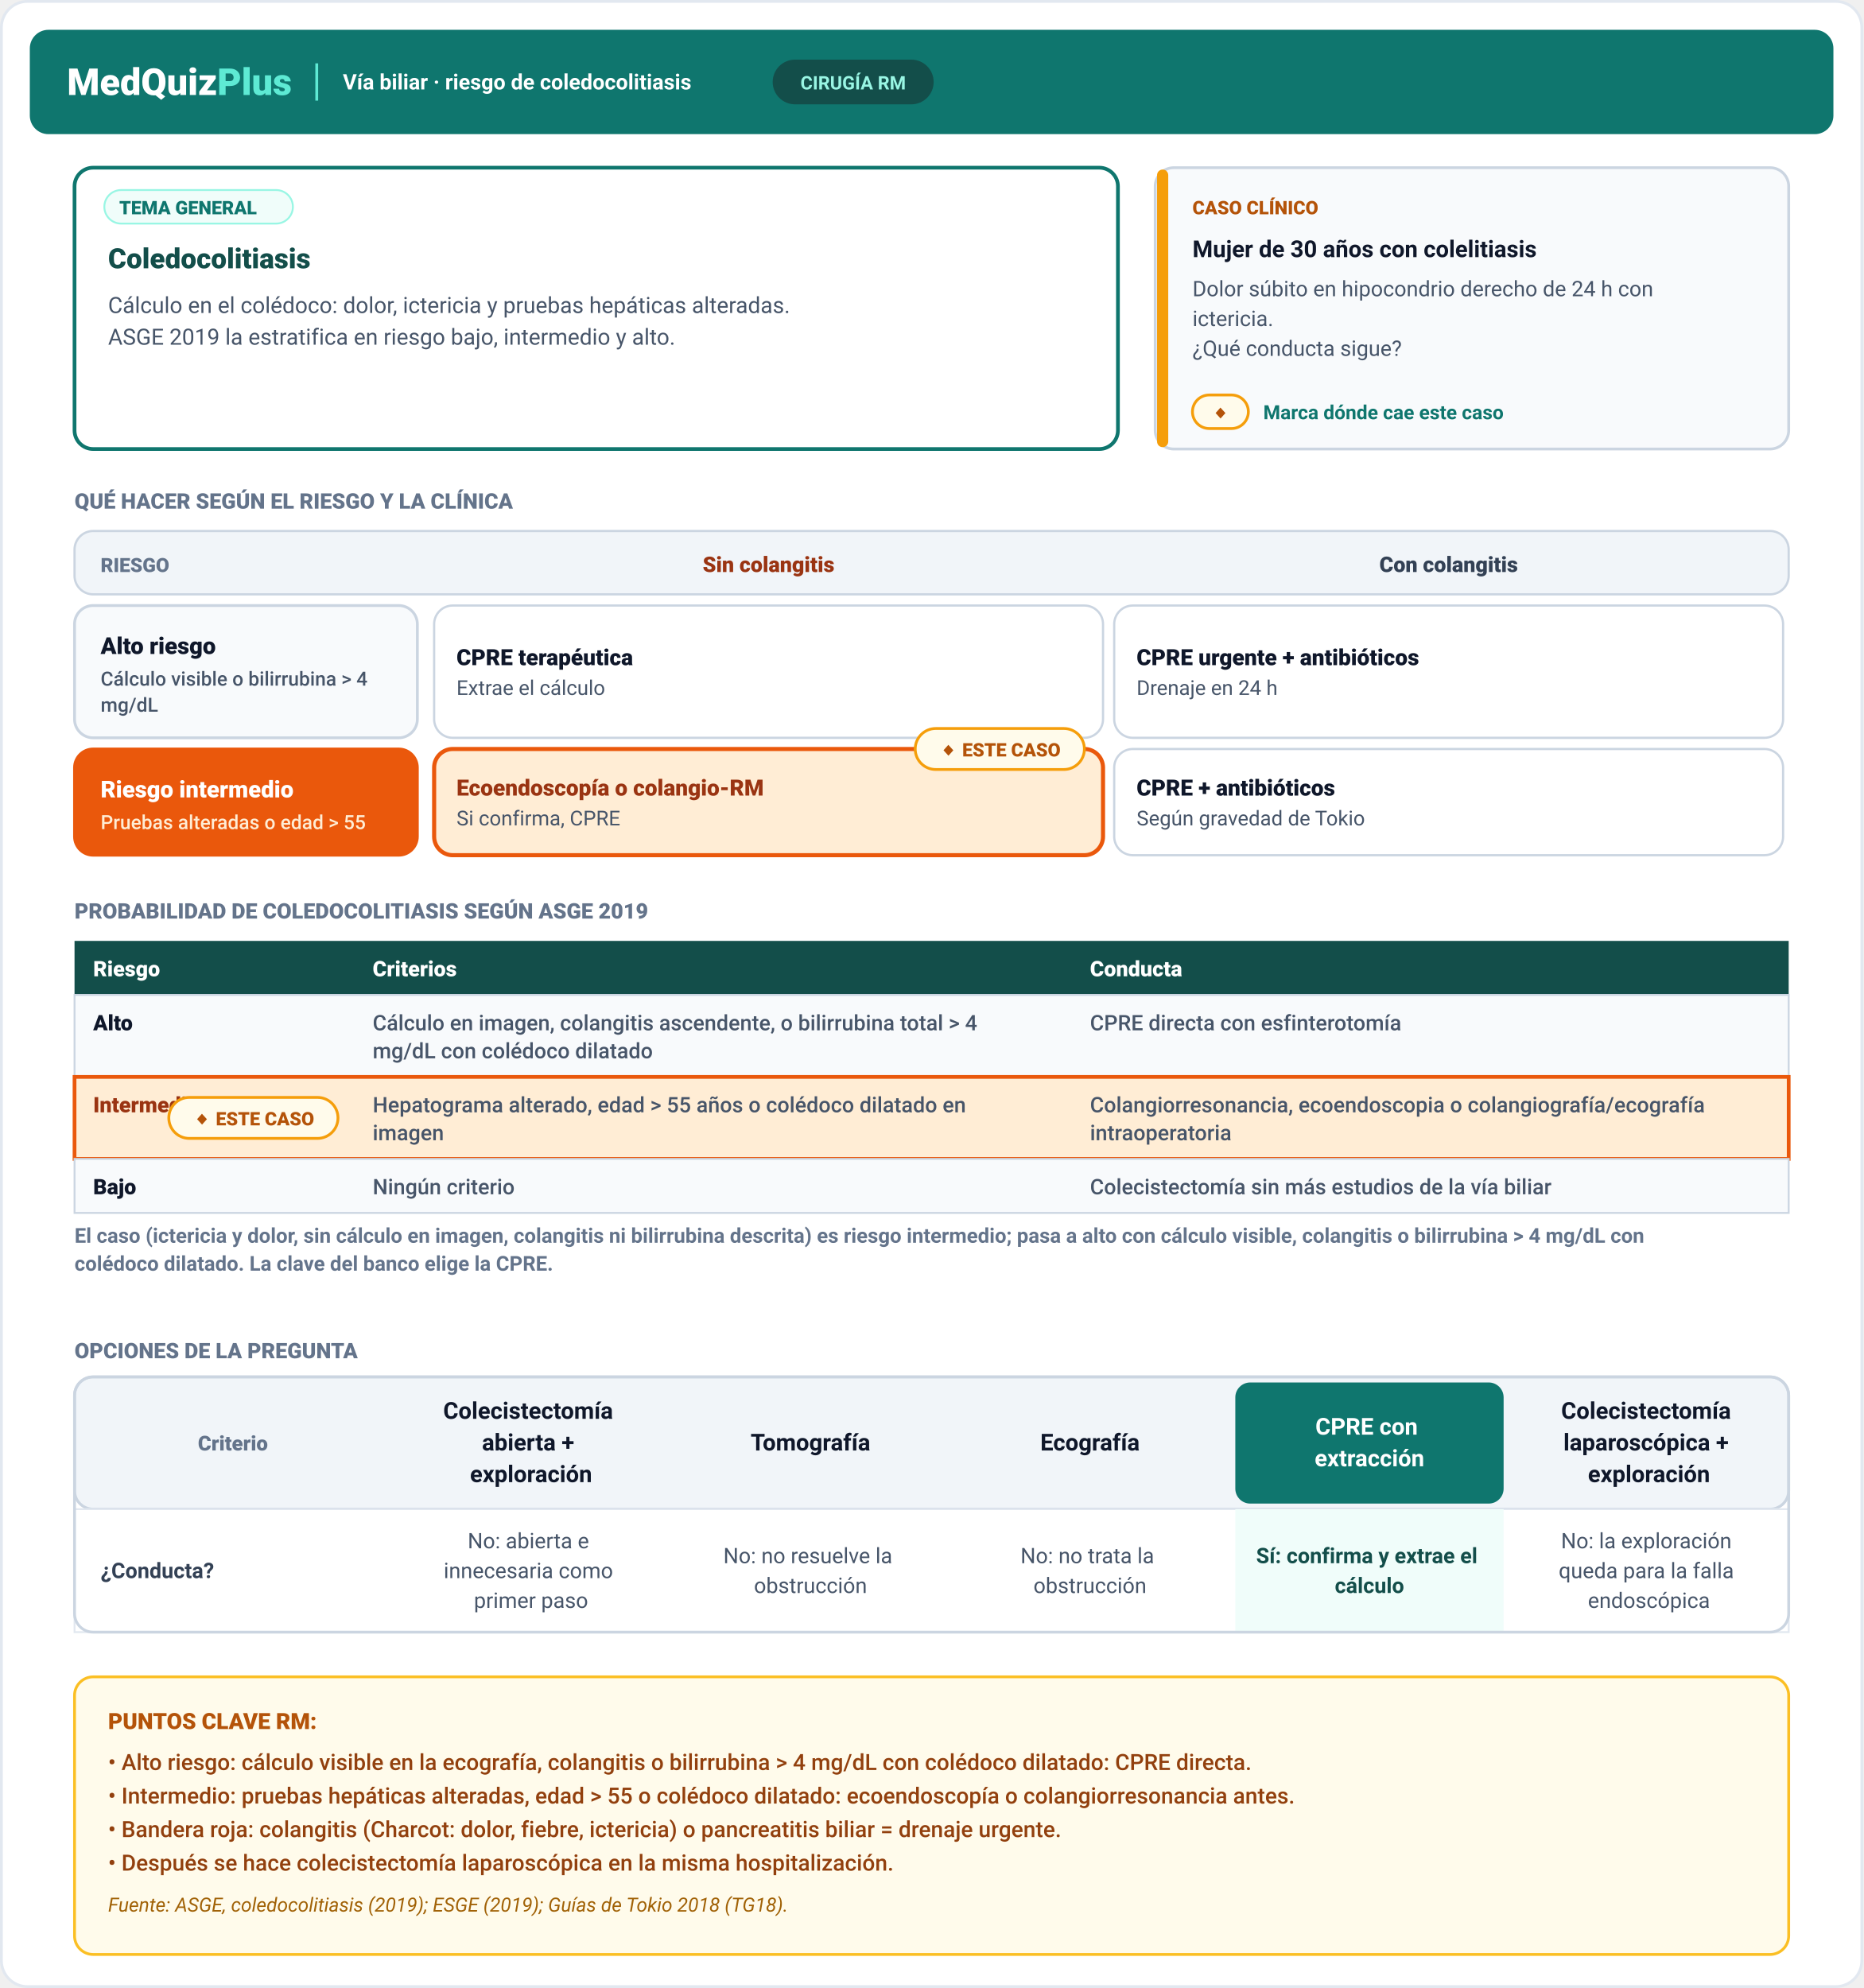
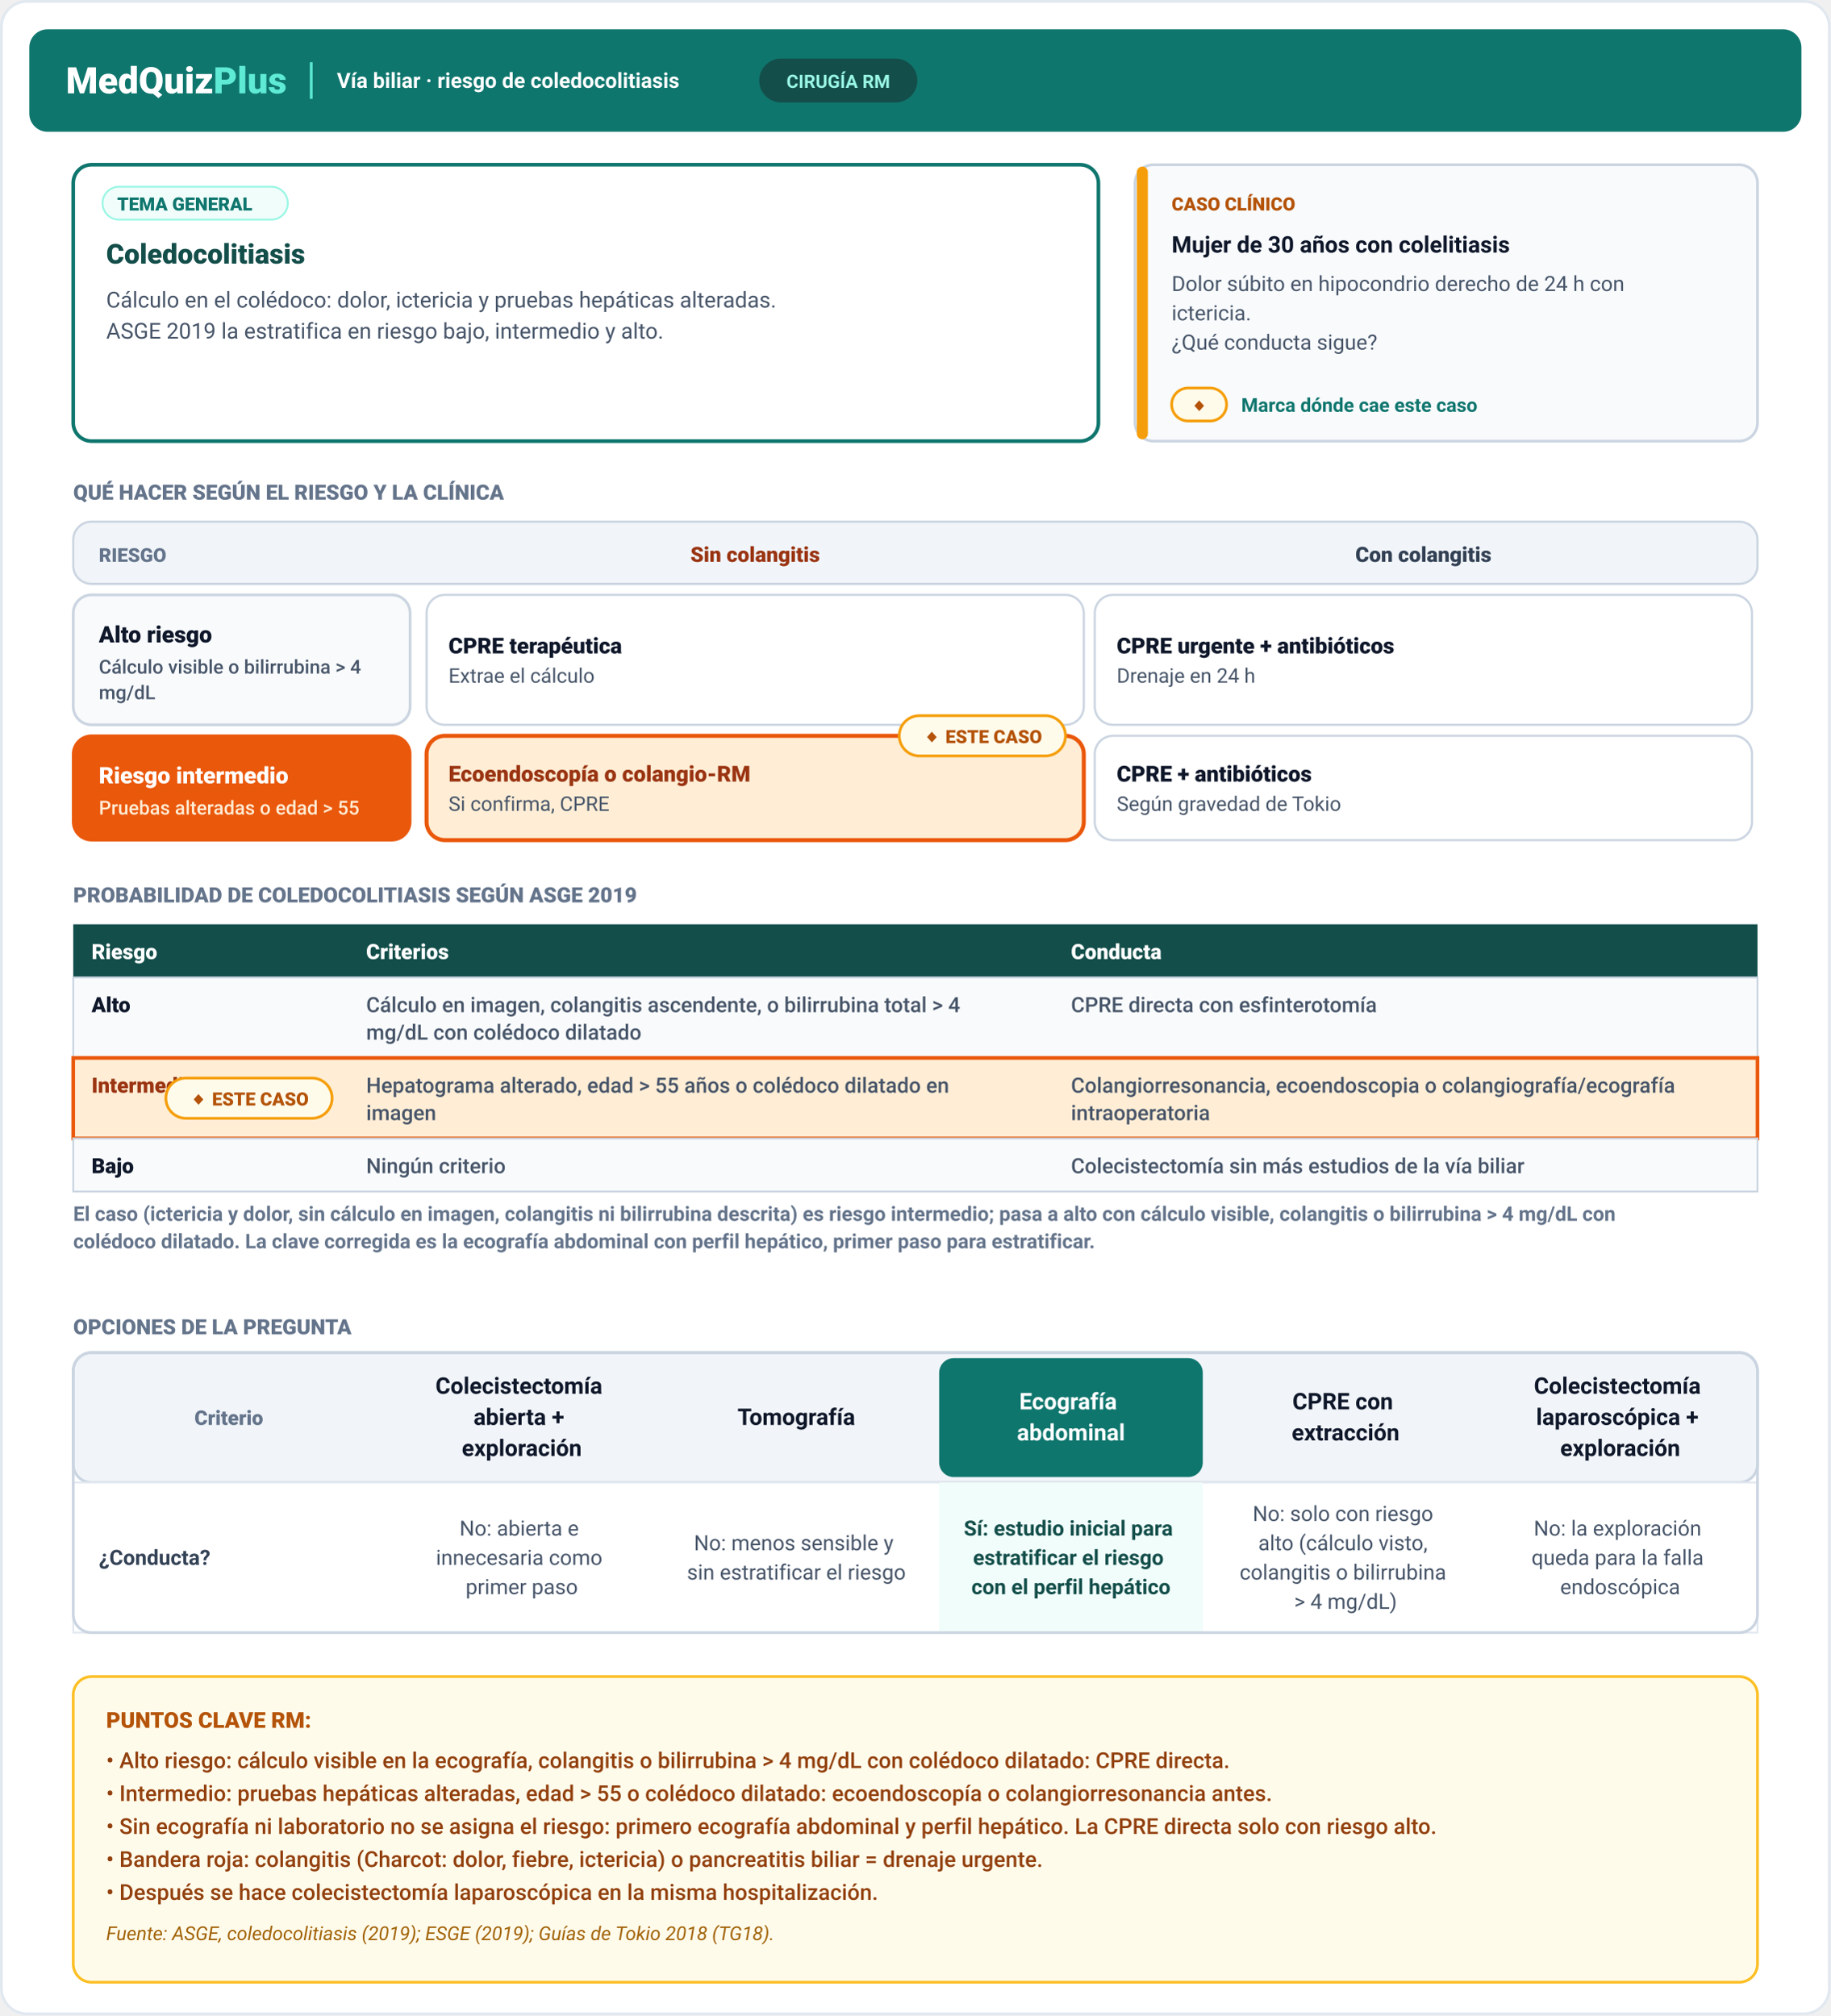
- <svg xmlns="http://www.w3.org/2000/svg" width="1000" height="1067" viewBox="0 0 1000 1067" font-family="Segoe UI, Roboto, Helvetica, Arial, sans-serif" role="img" aria-label="Colelitiasis con ictericia y dolor: sospecha de coledocolitiasis, CPRE terapéutica">
-   <rect x="0.75" y="0.75" width="998.5" height="1065.5" rx="14" fill="#ffffff" stroke="#e2e8f0" stroke-width="1.5" />
+ <svg xmlns="http://www.w3.org/2000/svg" width="1000" height="1101" viewBox="0 0 1000 1101" font-family="Segoe UI, Roboto, Helvetica, Arial, sans-serif" role="img" aria-label="Colelitiasis con ictericia y dolor sin datos de imagen: se estratifica primero con ecografía y perfil hepático">
+   <rect x="0.75" y="0.75" width="998.5" height="1099.5" rx="14" fill="#ffffff" stroke="#e2e8f0" stroke-width="1.5" />
  <rect x="16.0" y="16.0" width="968.0" height="56.0" rx="10" fill="#0f766e" stroke="none" stroke-width="1.5" />
  <text x="36" y="51.0" font-size="20" font-weight="800" fill="#ffffff">MedQuiz<tspan fill="#5eead4">Plus</tspan>
  </text>
  <line x1="170.0" y1="34.0" x2="170.0" y2="54.0" stroke="#5eead4" stroke-width="1.5" />
  <text x="184.0" y="48.0" font-size="11.5" font-weight="700" font-style="normal" fill="#ffffff" text-anchor="start" data-max="542">
    <tspan x="184.0" dy="0">Vía biliar · riesgo de coledocolitiasis</tspan>
  </text>
  <rect x="414.7" y="32.0" width="86.4" height="24.0" rx="12" fill="#134e4a" stroke="none" stroke-width="1.5" />
  <text x="457.9" y="48.0" font-size="10" font-weight="700" font-style="normal" fill="#99f6e4" text-anchor="middle" data-max="70">
    <tspan x="457.9" dy="0">CIRUGÍA RM</tspan>
  </text>
  <rect x="40.0" y="90.0" width="560.0" height="151.0" rx="10" fill="#ffffff" stroke="#0f766e" stroke-width="2" />
  <rect x="56.0" y="102.0" width="101.2" height="18.0" rx="9" fill="#f0fdfa" stroke="#99f6e4" stroke-width="1" />
  <text x="64.0" y="115.0" font-size="10" font-weight="800" font-style="normal" fill="#0f766e" text-anchor="start" data-max="0">
    <tspan x="64.0" dy="0">TEMA GENERAL</tspan>
  </text>
  <text x="58.0" y="144.0" font-size="15" font-weight="800" font-style="normal" fill="#134e4a" text-anchor="start" data-max="524">
    <tspan x="58.0" dy="0">Coledocolitiasis</tspan>
  </text>
  <text x="58.0" y="168.0" font-size="12" font-weight="400" font-style="normal" fill="#475569" text-anchor="start" data-max="524">
    <tspan x="58.0" dy="0">Cálculo en el colédoco: dolor, ictericia y pruebas hepáticas alteradas.</tspan>
    <tspan x="58.0" dy="17">ASGE 2019 la estratifica en riesgo bajo, intermedio y alto.</tspan>
  </text>
  <rect x="620.0" y="90.0" width="340.0" height="151.0" rx="10" fill="#f8fafc" stroke="#cbd5e1" stroke-width="1.5" />
  <rect x="621.0" y="91.0" width="6.0" height="149.0" rx="3" fill="#f59e0b" stroke="none" stroke-width="1.5" />
  <text x="640.0" y="115.0" font-size="10" font-weight="800" font-style="normal" fill="#b45309" text-anchor="start" data-max="0">
    <tspan x="640.0" dy="0">CASO CLÍNICO</tspan>
  </text>
  <text x="640.0" y="138.0" font-size="12.5" font-weight="700" font-style="normal" fill="#0f172a" text-anchor="start" data-max="304">
    <tspan x="640.0" dy="0">Mujer de 30 años con colelitiasis</tspan>
  </text>
  <text x="640.0" y="159.0" font-size="11.5" font-weight="400" font-style="normal" fill="#475569" text-anchor="start" data-max="304">
    <tspan x="640.0" dy="0">Dolor súbito en hipocondrio derecho de 24 h con</tspan>
    <tspan x="640.0" dy="16">ictericia.</tspan>
    <tspan x="640.0" dy="16">¿Qué conducta sigue?</tspan>
  </text>
  <rect x="640.0" y="212.0" width="30.0" height="18.0" rx="9" fill="#fffbeb" stroke="#f59e0b" stroke-width="1.5" />
  <text x="655.0" y="225.0" font-size="10" font-weight="800" font-style="normal" fill="#b45309" text-anchor="middle" data-max="0">
    <tspan x="655.0" dy="0">◆</tspan>
  </text>
  <text x="678.0" y="225.0" font-size="10.5" font-weight="700" font-style="normal" fill="#0f766e" text-anchor="start" data-max="260">
    <tspan x="678.0" dy="0">Marca dónde cae este caso</tspan>
  </text>
  <text x="40.0" y="273.0" font-size="11.5" font-weight="800" font-style="normal" fill="#64748b" text-anchor="start" data-max="900">
    <tspan x="40.0" dy="0">QUÉ HACER SEGÚN EL RIESGO Y LA CLÍNICA</tspan>
  </text>
  <rect x="40.0" y="285.0" width="920.0" height="34.0" rx="10" fill="#f1f5f9" stroke="#cbd5e1" stroke-width="1.2" />
  <text x="54.0" y="307.0" font-size="10.5" font-weight="800" font-style="normal" fill="#64748b" text-anchor="start" data-max="170">
    <tspan x="54.0" dy="0">RIESGO</tspan>
  </text>
  <text x="412.5" y="307.0" font-size="11.5" font-weight="800" font-style="normal" fill="#9a3412" text-anchor="middle" data-max="345">
    <tspan x="412.5" dy="0">Sin colangitis</tspan>
  </text>
  <text x="777.5" y="307.0" font-size="11.5" font-weight="800" font-style="normal" fill="#334155" text-anchor="middle" data-max="345">
    <tspan x="777.5" dy="0">Con colangitis</tspan>
  </text>
  <rect x="40.0" y="325.0" width="184.0" height="71.0" rx="10" fill="#f8fafc" stroke="#cbd5e1" stroke-width="1.5" />
  <text x="54.0" y="351.0" font-size="12.5" font-weight="800" font-style="normal" fill="#0f172a" text-anchor="start" data-max="162">
    <tspan x="54.0" dy="0">Alto riesgo</tspan>
  </text>
  <text x="54.0" y="368.0" font-size="10.5" font-weight="500" font-style="normal" fill="#475569" text-anchor="start" data-max="162">
    <tspan x="54.0" dy="0">Cálculo visible o bilirrubina &gt; 4</tspan>
    <tspan x="54.0" dy="14">mg/dL</tspan>
  </text>
  <rect x="233.0" y="325.0" width="359.0" height="71.0" rx="10" fill="#ffffff" stroke="#cbd5e1" stroke-width="1.2" />
  <text x="245.0" y="357.0" font-size="12" font-weight="800" font-style="normal" fill="#0f172a" text-anchor="start" data-max="341">
    <tspan x="245.0" dy="0">CPRE terapéutica</tspan>
  </text>
  <text x="245.0" y="373.0" font-size="11" font-weight="400" font-style="normal" fill="#475569" text-anchor="start" data-max="341">
    <tspan x="245.0" dy="0">Extrae el cálculo</tspan>
  </text>
  <rect x="598.0" y="325.0" width="359.0" height="71.0" rx="10" fill="#ffffff" stroke="#cbd5e1" stroke-width="1.2" />
  <text x="610.0" y="357.0" font-size="12" font-weight="800" font-style="normal" fill="#0f172a" text-anchor="start" data-max="341">
    <tspan x="610.0" dy="0">CPRE urgente + antibióticos</tspan>
  </text>
  <text x="610.0" y="373.0" font-size="11" font-weight="400" font-style="normal" fill="#475569" text-anchor="start" data-max="341">
    <tspan x="610.0" dy="0">Drenaje en 24 h</tspan>
  </text>
  <rect x="40.0" y="402.0" width="184.0" height="57.0" rx="10" fill="#ea580c" stroke="#ea580c" stroke-width="1.5" />
  <text x="54.0" y="428.0" font-size="12.5" font-weight="800" font-style="normal" fill="#ffffff" text-anchor="start" data-max="162">
    <tspan x="54.0" dy="0">Riesgo intermedio</tspan>
  </text>
  <text x="54.0" y="445.0" font-size="10.5" font-weight="500" font-style="normal" fill="#ffedd5" text-anchor="start" data-max="162">
    <tspan x="54.0" dy="0">Pruebas alteradas o edad &gt; 55</tspan>
  </text>
  <rect x="233.0" y="402.0" width="359.0" height="57.0" rx="10" fill="#ffedd5" stroke="#ea580c" stroke-width="2.2" />
  <text x="245.0" y="427.0" font-size="12" font-weight="800" font-style="normal" fill="#9a3412" text-anchor="start" data-max="341">
    <tspan x="245.0" dy="0">Ecoendoscopía o colangio-RM</tspan>
  </text>
  <text x="245.0" y="443.0" font-size="11" font-weight="400" font-style="normal" fill="#475569" text-anchor="start" data-max="341">
    <tspan x="245.0" dy="0">Si confirma, CPRE</tspan>
  </text>
  <rect x="491.2" y="391.0" width="90.8" height="22.0" rx="11" fill="#fffbeb" stroke="#f59e0b" stroke-width="1.5" />
  <text x="536.6" y="406.0" font-size="10" font-weight="800" font-style="normal" fill="#b45309" text-anchor="middle" data-max="0">
    <tspan x="536.6" dy="0">◆ ESTE CASO</tspan>
  </text>
  <rect x="598.0" y="402.0" width="359.0" height="57.0" rx="10" fill="#ffffff" stroke="#cbd5e1" stroke-width="1.2" />
  <text x="610.0" y="427.0" font-size="12" font-weight="800" font-style="normal" fill="#0f172a" text-anchor="start" data-max="341">
    <tspan x="610.0" dy="0">CPRE + antibióticos</tspan>
  </text>
  <text x="610.0" y="443.0" font-size="11" font-weight="400" font-style="normal" fill="#475569" text-anchor="start" data-max="341">
    <tspan x="610.0" dy="0">Según gravedad de Tokio</tspan>
  </text>
  <text x="40.0" y="493.0" font-size="11.5" font-weight="800" font-style="normal" fill="#64748b" text-anchor="start" data-max="900">
    <tspan x="40.0" dy="0">PROBABILIDAD DE COLEDOCOLITIASIS SEGÚN ASGE 2019</tspan>
  </text>
  <rect x="40.0" y="505.0" width="920.0" height="29.0" rx="0" fill="#134e4a" stroke="none" stroke-width="1.5" />
  <text x="50.0" y="524.0" font-size="11.5" font-weight="800" font-style="normal" fill="#ffffff" text-anchor="start" data-max="134">
    <tspan x="50.0" dy="0">Riesgo</tspan>
  </text>
  <text x="200.0" y="524.0" font-size="11.5" font-weight="800" font-style="normal" fill="#ffffff" text-anchor="start" data-max="369">
    <tspan x="200.0" dy="0">Criterios</tspan>
  </text>
  <text x="585.0" y="524.0" font-size="11.5" font-weight="800" font-style="normal" fill="#ffffff" text-anchor="start" data-max="369">
    <tspan x="585.0" dy="0">Conducta</tspan>
  </text>
  <rect x="40.0" y="534.0" width="920.0" height="44.0" rx="0" fill="#f8fafc" stroke="#cbd5e1" stroke-width="1" />
  <text x="50.0" y="553.0" font-size="11.5" font-weight="800" font-style="normal" fill="#0f172a" text-anchor="start" data-max="134">
    <tspan x="50.0" dy="0">Alto</tspan>
  </text>
  <text x="200.0" y="553.0" font-size="11.5" font-weight="500" font-style="normal" fill="#475569" text-anchor="start" data-max="369">
    <tspan x="200.0" dy="0">Cálculo en imagen, colangitis ascendente, o bilirrubina total &gt; 4</tspan>
    <tspan x="200.0" dy="15">mg/dL con colédoco dilatado</tspan>
  </text>
  <text x="585.0" y="553.0" font-size="11.5" font-weight="500" font-style="normal" fill="#475569" text-anchor="start" data-max="369">
    <tspan x="585.0" dy="0">CPRE directa con esfinterotomía</tspan>
  </text>
  <rect x="40.0" y="578.0" width="920.0" height="44.0" rx="0" fill="#ffedd5" stroke="#ea580c" stroke-width="2" />
  <text x="50.0" y="597.0" font-size="11.5" font-weight="800" font-style="normal" fill="#9a3412" text-anchor="start" data-max="134">
    <tspan x="50.0" dy="0">Intermedio</tspan>
  </text>
  <text x="200.0" y="597.0" font-size="11.5" font-weight="500" font-style="normal" fill="#475569" text-anchor="start" data-max="369">
    <tspan x="200.0" dy="0">Hepatograma alterado, edad &gt; 55 años o colédoco dilatado en</tspan>
    <tspan x="200.0" dy="15">imagen</tspan>
  </text>
  <text x="585.0" y="597.0" font-size="11.5" font-weight="500" font-style="normal" fill="#475569" text-anchor="start" data-max="369">
    <tspan x="585.0" dy="0">Colangiorresonancia, ecoendoscopia o colangiografía/ecografía</tspan>
    <tspan x="585.0" dy="15">intraoperatoria</tspan>
  </text>
  <rect x="90.6" y="589.0" width="90.8" height="22.0" rx="11" fill="#fffbeb" stroke="#f59e0b" stroke-width="1.5" />
  <text x="136.0" y="604.0" font-size="10" font-weight="800" font-style="normal" fill="#b45309" text-anchor="middle" data-max="0">
    <tspan x="136.0" dy="0">◆ ESTE CASO</tspan>
  </text>
  <rect x="40.0" y="622.0" width="920.0" height="29.0" rx="0" fill="#f8fafc" stroke="#cbd5e1" stroke-width="1" />
  <text x="50.0" y="641.0" font-size="11.5" font-weight="800" font-style="normal" fill="#0f172a" text-anchor="start" data-max="134">
    <tspan x="50.0" dy="0">Bajo</tspan>
  </text>
  <text x="200.0" y="641.0" font-size="11.5" font-weight="500" font-style="normal" fill="#475569" text-anchor="start" data-max="369">
    <tspan x="200.0" dy="0">Ningún criterio</tspan>
  </text>
  <text x="585.0" y="641.0" font-size="11.5" font-weight="500" font-style="normal" fill="#475569" text-anchor="start" data-max="369">
    <tspan x="585.0" dy="0">Colecistectomía sin más estudios de la vía biliar</tspan>
  </text>
  <text x="40.0" y="667.0" font-size="11" font-weight="600" font-style="normal" fill="#64748b" text-anchor="start" data-max="920">
    <tspan x="40.0" dy="0">El caso (ictericia y dolor, sin cálculo en imagen, colangitis ni bilirrubina descrita) es riesgo intermedio; pasa a alto con cálculo visible, colangitis o bilirrubina &gt; 4 mg/dL con</tspan>
-     <tspan x="40.0" dy="15">colédoco dilatado. La clave del banco elige la CPRE.</tspan>
+     <tspan x="40.0" dy="15">colédoco dilatado. La clave corregida es la ecografía abdominal con perfil hepático, primer paso para estratificar.</tspan>
  </text>
  <text x="40.0" y="729.0" font-size="11.5" font-weight="800" font-style="normal" fill="#64748b" text-anchor="start" data-max="900">
    <tspan x="40.0" dy="0">OPCIONES DE LA PREGUNTA</tspan>
  </text>
  <rect x="40.0" y="739.0" width="920.0" height="71.0" rx="10" fill="#f1f5f9" stroke="#cbd5e1" stroke-width="1.5" />
  <text x="125.0" y="778.5" font-size="11" font-weight="800" font-style="normal" fill="#64748b" text-anchor="middle" data-max="154">
    <tspan x="125.0" dy="0">Criterio</tspan>
  </text>
  <text x="285.0" y="761.5" font-size="12.5" font-weight="700" font-style="normal" fill="#0f172a" text-anchor="middle" data-max="130">
    <tspan x="285.0" dy="0">Colecistectomía</tspan>
    <tspan x="285.0" dy="17">abierta +</tspan>
    <tspan x="285.0" dy="17">exploración</tspan>
  </text>
  <text x="435.0" y="778.5" font-size="12.5" font-weight="700" font-style="normal" fill="#0f172a" text-anchor="middle" data-max="130">
    <tspan x="435.0" dy="0">Tomografía</tspan>
  </text>
-   <text x="585.0" y="778.5" font-size="12.5" font-weight="700" font-style="normal" fill="#0f172a" text-anchor="middle" data-max="130">
+   <rect x="513.0" y="742.0" width="144.0" height="65.0" rx="8" fill="#0f766e" stroke="none" stroke-width="1.5" />
+   <text x="585.0" y="770.0" font-size="12.5" font-weight="700" font-style="normal" fill="#ffffff" text-anchor="middle" data-max="130">
    <tspan x="585.0" dy="0">Ecografía</tspan>
-   </text>
-   <rect x="663.0" y="742.0" width="144.0" height="65.0" rx="8" fill="#0f766e" stroke="none" stroke-width="1.5" />
-   <text x="735.0" y="770.0" font-size="12.5" font-weight="700" font-style="normal" fill="#ffffff" text-anchor="middle" data-max="130">
+     <tspan x="585.0" dy="17">abdominal</tspan>
+   </text>
+   <text x="735.0" y="770.0" font-size="12.5" font-weight="700" font-style="normal" fill="#0f172a" text-anchor="middle" data-max="130">
    <tspan x="735.0" dy="0">CPRE con</tspan>
    <tspan x="735.0" dy="17">extracción</tspan>
  </text>
  <text x="885.0" y="761.5" font-size="12.5" font-weight="700" font-style="normal" fill="#0f172a" text-anchor="middle" data-max="130">
    <tspan x="885.0" dy="0">Colecistectomía</tspan>
    <tspan x="885.0" dy="17">laparoscópica +</tspan>
    <tspan x="885.0" dy="17">exploración</tspan>
  </text>
-   <rect x="40.0" y="810.0" width="920.0" height="66.0" rx="0" fill="#ffffff" stroke="#e2e8f0" stroke-width="1" />
-   <rect x="663.0" y="810.0" width="144.0" height="66.0" rx="0" fill="#f0fdfa" stroke="none" stroke-width="1.5" />
-   <text x="54.0" y="847.0" font-size="11.5" font-weight="700" font-style="normal" fill="#334155" text-anchor="start" data-max="146">
+   <rect x="40.0" y="810.0" width="920.0" height="82.0" rx="0" fill="#ffffff" stroke="#e2e8f0" stroke-width="1" />
+   <rect x="513.0" y="810.0" width="144.0" height="82.0" rx="0" fill="#f0fdfa" stroke="none" stroke-width="1.5" />
+   <text x="54.0" y="855.0" font-size="11.5" font-weight="700" font-style="normal" fill="#334155" text-anchor="start" data-max="146">
    <tspan x="54.0" dy="0">¿Conducta?</tspan>
  </text>
-   <text x="285.0" y="831.0" font-size="11.5" font-weight="400" font-style="normal" fill="#475569" text-anchor="middle" data-max="128">
+   <text x="285.0" y="839.0" font-size="11.5" font-weight="400" font-style="normal" fill="#475569" text-anchor="middle" data-max="128">
    <tspan x="285.0" dy="0">No: abierta e</tspan>
    <tspan x="285.0" dy="16">innecesaria como</tspan>
    <tspan x="285.0" dy="16">primer paso</tspan>
  </text>
-   <text x="435.0" y="839.0" font-size="11.5" font-weight="400" font-style="normal" fill="#475569" text-anchor="middle" data-max="128">
-     <tspan x="435.0" dy="0">No: no resuelve la</tspan>
-     <tspan x="435.0" dy="16">obstrucción</tspan>
-   </text>
-   <text x="585.0" y="839.0" font-size="11.5" font-weight="400" font-style="normal" fill="#475569" text-anchor="middle" data-max="128">
-     <tspan x="585.0" dy="0">No: no trata la</tspan>
-     <tspan x="585.0" dy="16">obstrucción</tspan>
-   </text>
-   <text x="735.0" y="839.0" font-size="11.5" font-weight="600" font-style="normal" fill="#134e4a" text-anchor="middle" data-max="128">
-     <tspan x="735.0" dy="0">Sí: confirma y extrae el</tspan>
-     <tspan x="735.0" dy="16">cálculo</tspan>
-   </text>
-   <text x="885.0" y="831.0" font-size="11.5" font-weight="400" font-style="normal" fill="#475569" text-anchor="middle" data-max="128">
+   <text x="435.0" y="847.0" font-size="11.5" font-weight="400" font-style="normal" fill="#475569" text-anchor="middle" data-max="128">
+     <tspan x="435.0" dy="0">No: menos sensible y</tspan>
+     <tspan x="435.0" dy="16">sin estratificar el riesgo</tspan>
+   </text>
+   <text x="585.0" y="839.0" font-size="11.5" font-weight="600" font-style="normal" fill="#134e4a" text-anchor="middle" data-max="128">
+     <tspan x="585.0" dy="0">Sí: estudio inicial para</tspan>
+     <tspan x="585.0" dy="16">estratificar el riesgo</tspan>
+     <tspan x="585.0" dy="16">con el perfil hepático</tspan>
+   </text>
+   <text x="735.0" y="831.0" font-size="11.5" font-weight="400" font-style="normal" fill="#475569" text-anchor="middle" data-max="128">
+     <tspan x="735.0" dy="0">No: solo con riesgo</tspan>
+     <tspan x="735.0" dy="16">alto (cálculo visto,</tspan>
+     <tspan x="735.0" dy="16">colangitis o bilirrubina</tspan>
+     <tspan x="735.0" dy="16">&gt; 4 mg/dL)</tspan>
+   </text>
+   <text x="885.0" y="839.0" font-size="11.5" font-weight="400" font-style="normal" fill="#475569" text-anchor="middle" data-max="128">
    <tspan x="885.0" dy="0">No: la exploración</tspan>
    <tspan x="885.0" dy="16">queda para la falla</tspan>
    <tspan x="885.0" dy="16">endoscópica</tspan>
  </text>
-   <rect x="40.0" y="739.0" width="920.0" height="137.0" rx="10" fill="none" stroke="#cbd5e1" stroke-width="1.5" />
-   <rect x="40.0" y="900.0" width="920.0" height="149.0" rx="10" fill="#fffbeb" stroke="#fbbf24" stroke-width="1.5" />
-   <text x="58.0" y="928.0" font-size="12" font-weight="800" font-style="normal" fill="#b45309" text-anchor="start" data-max="884">
+   <rect x="40.0" y="739.0" width="920.0" height="153.0" rx="10" fill="none" stroke="#cbd5e1" stroke-width="1.5" />
+   <rect x="40.0" y="916.0" width="920.0" height="167.0" rx="10" fill="#fffbeb" stroke="#fbbf24" stroke-width="1.5" />
+   <text x="58.0" y="944.0" font-size="12" font-weight="800" font-style="normal" fill="#b45309" text-anchor="start" data-max="884">
    <tspan x="58.0" dy="0">PUNTOS CLAVE RM:</tspan>
  </text>
-   <text x="58.0" y="950.0" font-size="12" font-weight="500" font-style="normal" fill="#92400e" text-anchor="start" data-max="884">
+   <text x="58.0" y="966.0" font-size="12" font-weight="500" font-style="normal" fill="#92400e" text-anchor="start" data-max="884">
    <tspan x="58.0" dy="0">• Alto riesgo: cálculo visible en la ecografía, colangitis o bilirrubina &gt; 4 mg/dL con colédoco dilatado: CPRE directa.</tspan>
    <tspan x="58.0" dy="18">• Intermedio: pruebas hepáticas alteradas, edad &gt; 55 o colédoco dilatado: ecoendoscopía o colangiorresonancia antes.</tspan>
+     <tspan x="58.0" dy="18">• Sin ecografía ni laboratorio no se asigna el riesgo: primero ecografía abdominal y perfil hepático. La CPRE directa solo con riesgo alto.</tspan>
    <tspan x="58.0" dy="18">• Bandera roja: colangitis (Charcot: dolor, fiebre, ictericia) o pancreatitis biliar = drenaje urgente.</tspan>
    <tspan x="58.0" dy="18">• Después se hace colecistectomía laparoscópica en la misma hospitalización.</tspan>
  </text>
-   <text x="58.0" y="1026.0" font-size="10.5" font-weight="400" font-style="italic" fill="#a16207" text-anchor="start" data-max="884">
+   <text x="58.0" y="1060.0" font-size="10.5" font-weight="400" font-style="italic" fill="#a16207" text-anchor="start" data-max="884">
    <tspan x="58.0" dy="0">Fuente: ASGE, coledocolitiasis (2019); ESGE (2019); Guías de Tokio 2018 (TG18).</tspan>
  </text>
</svg>
